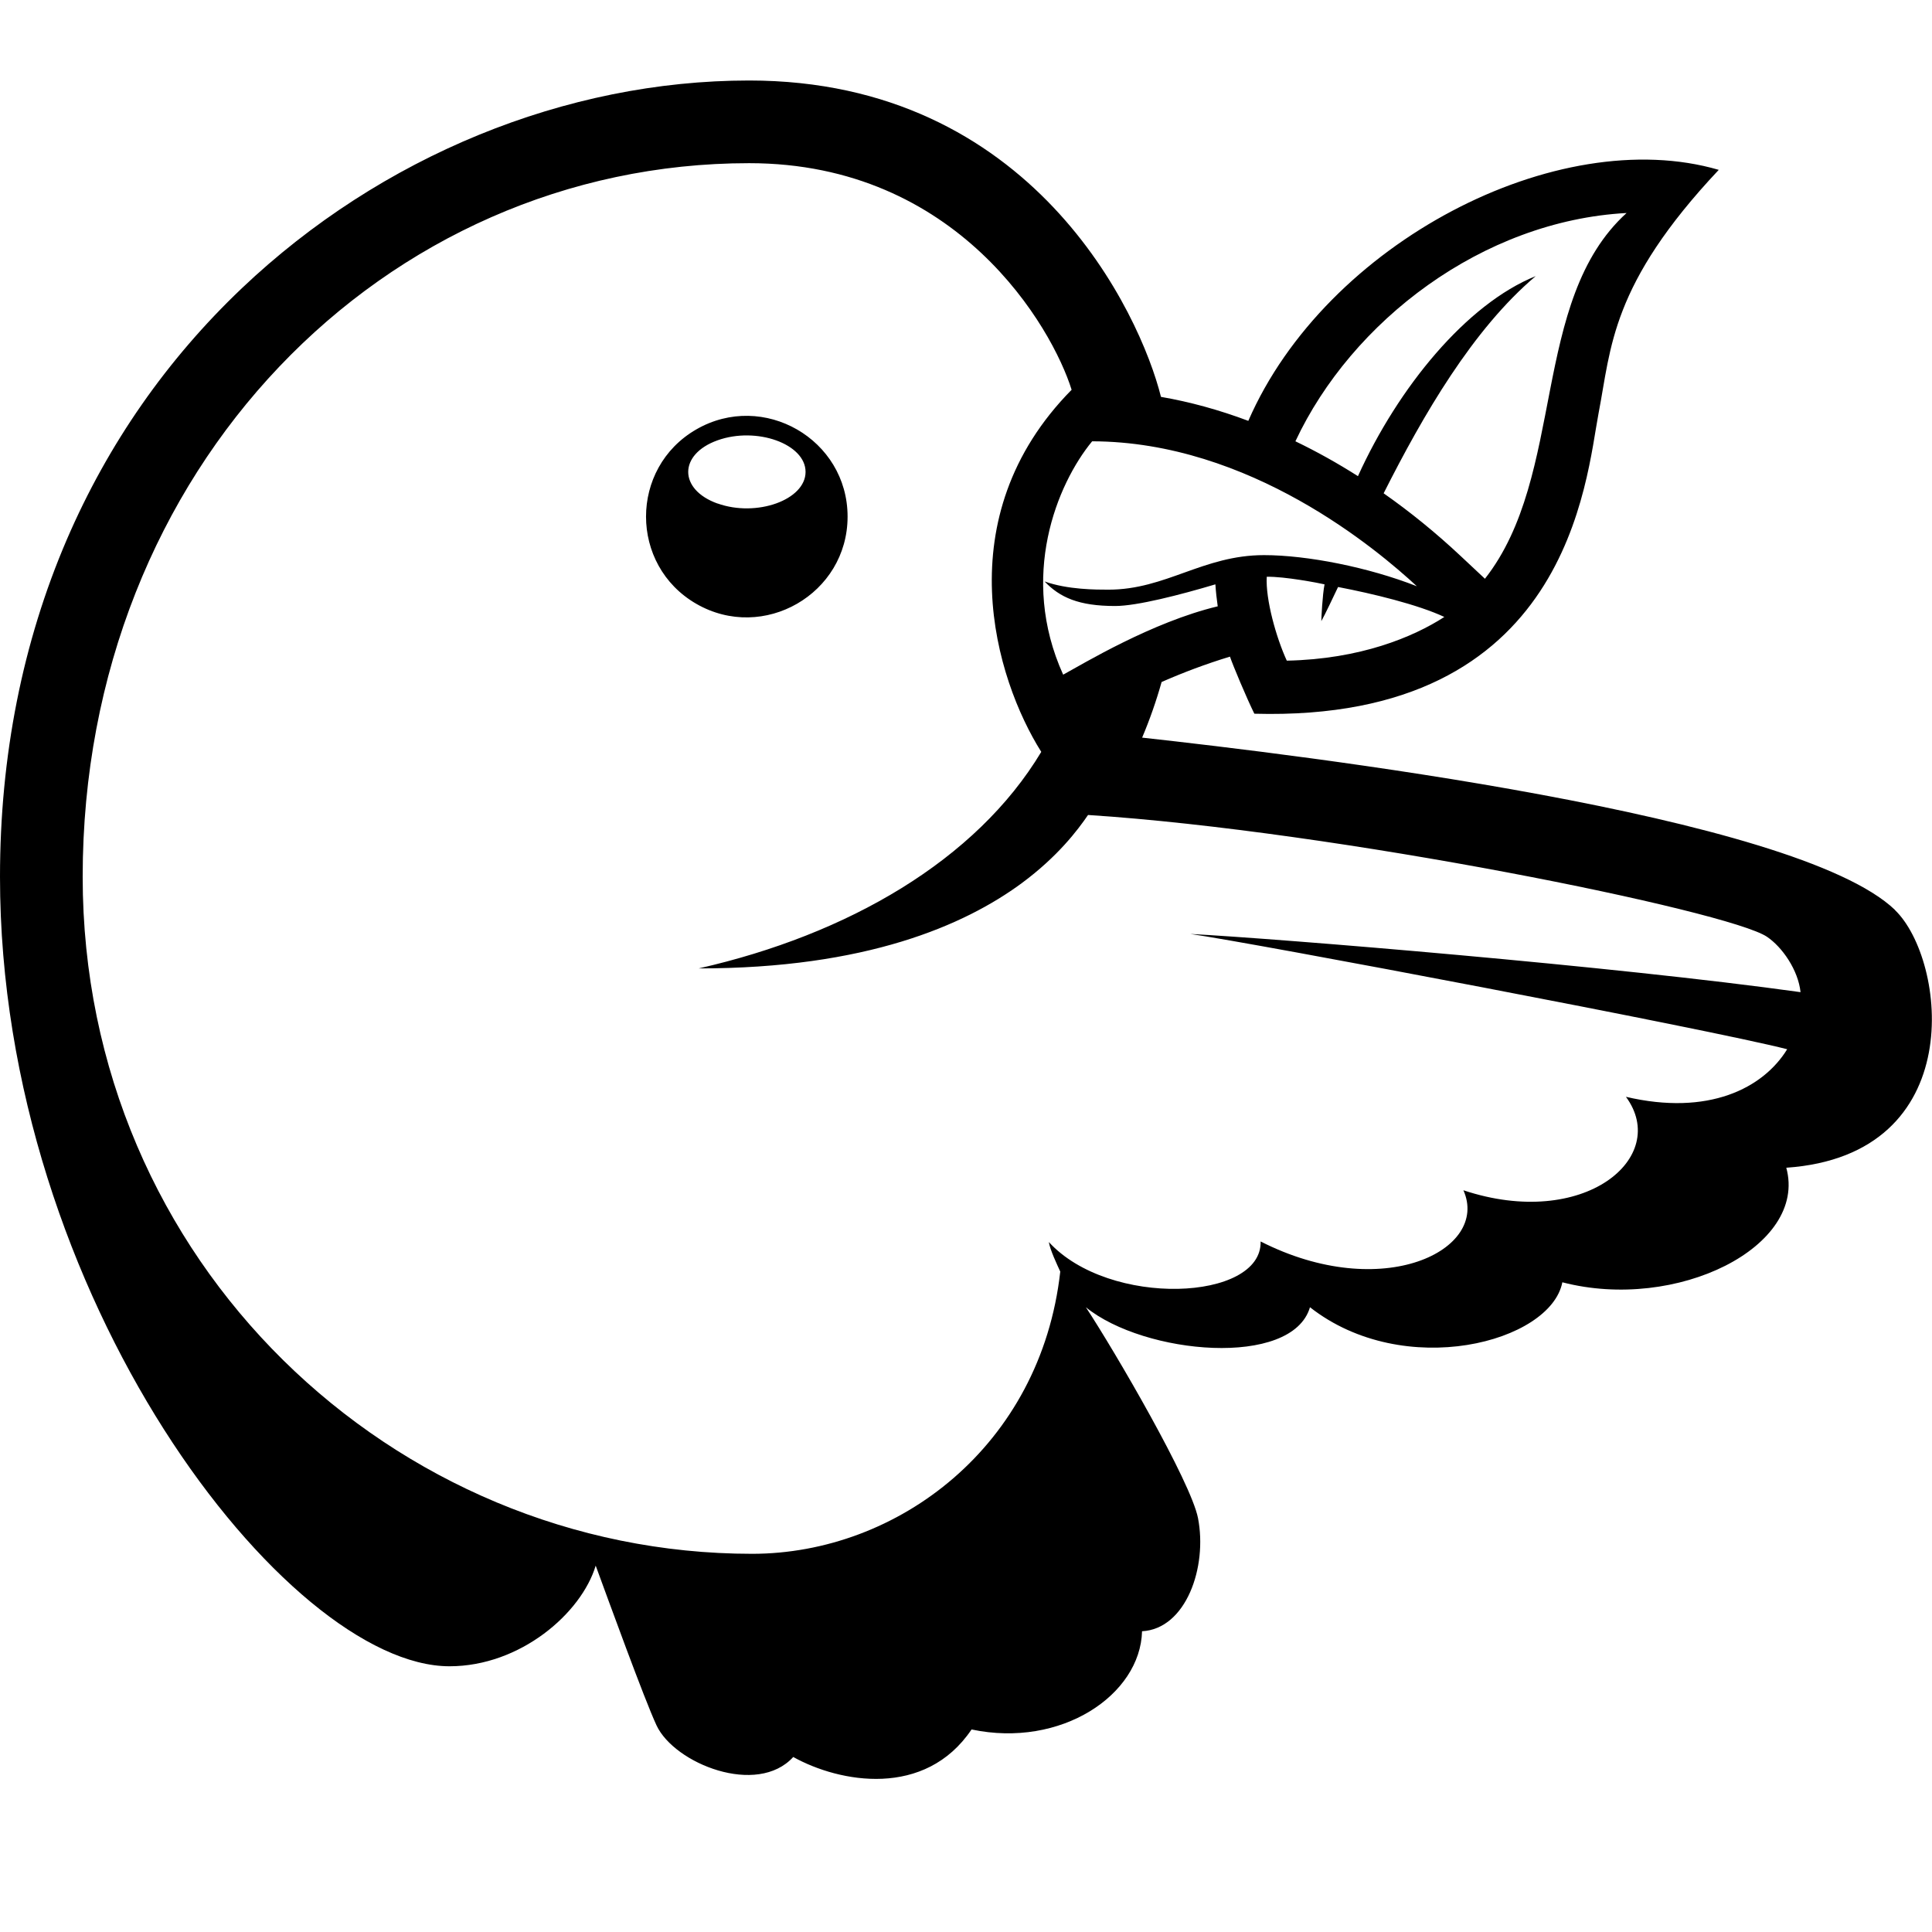
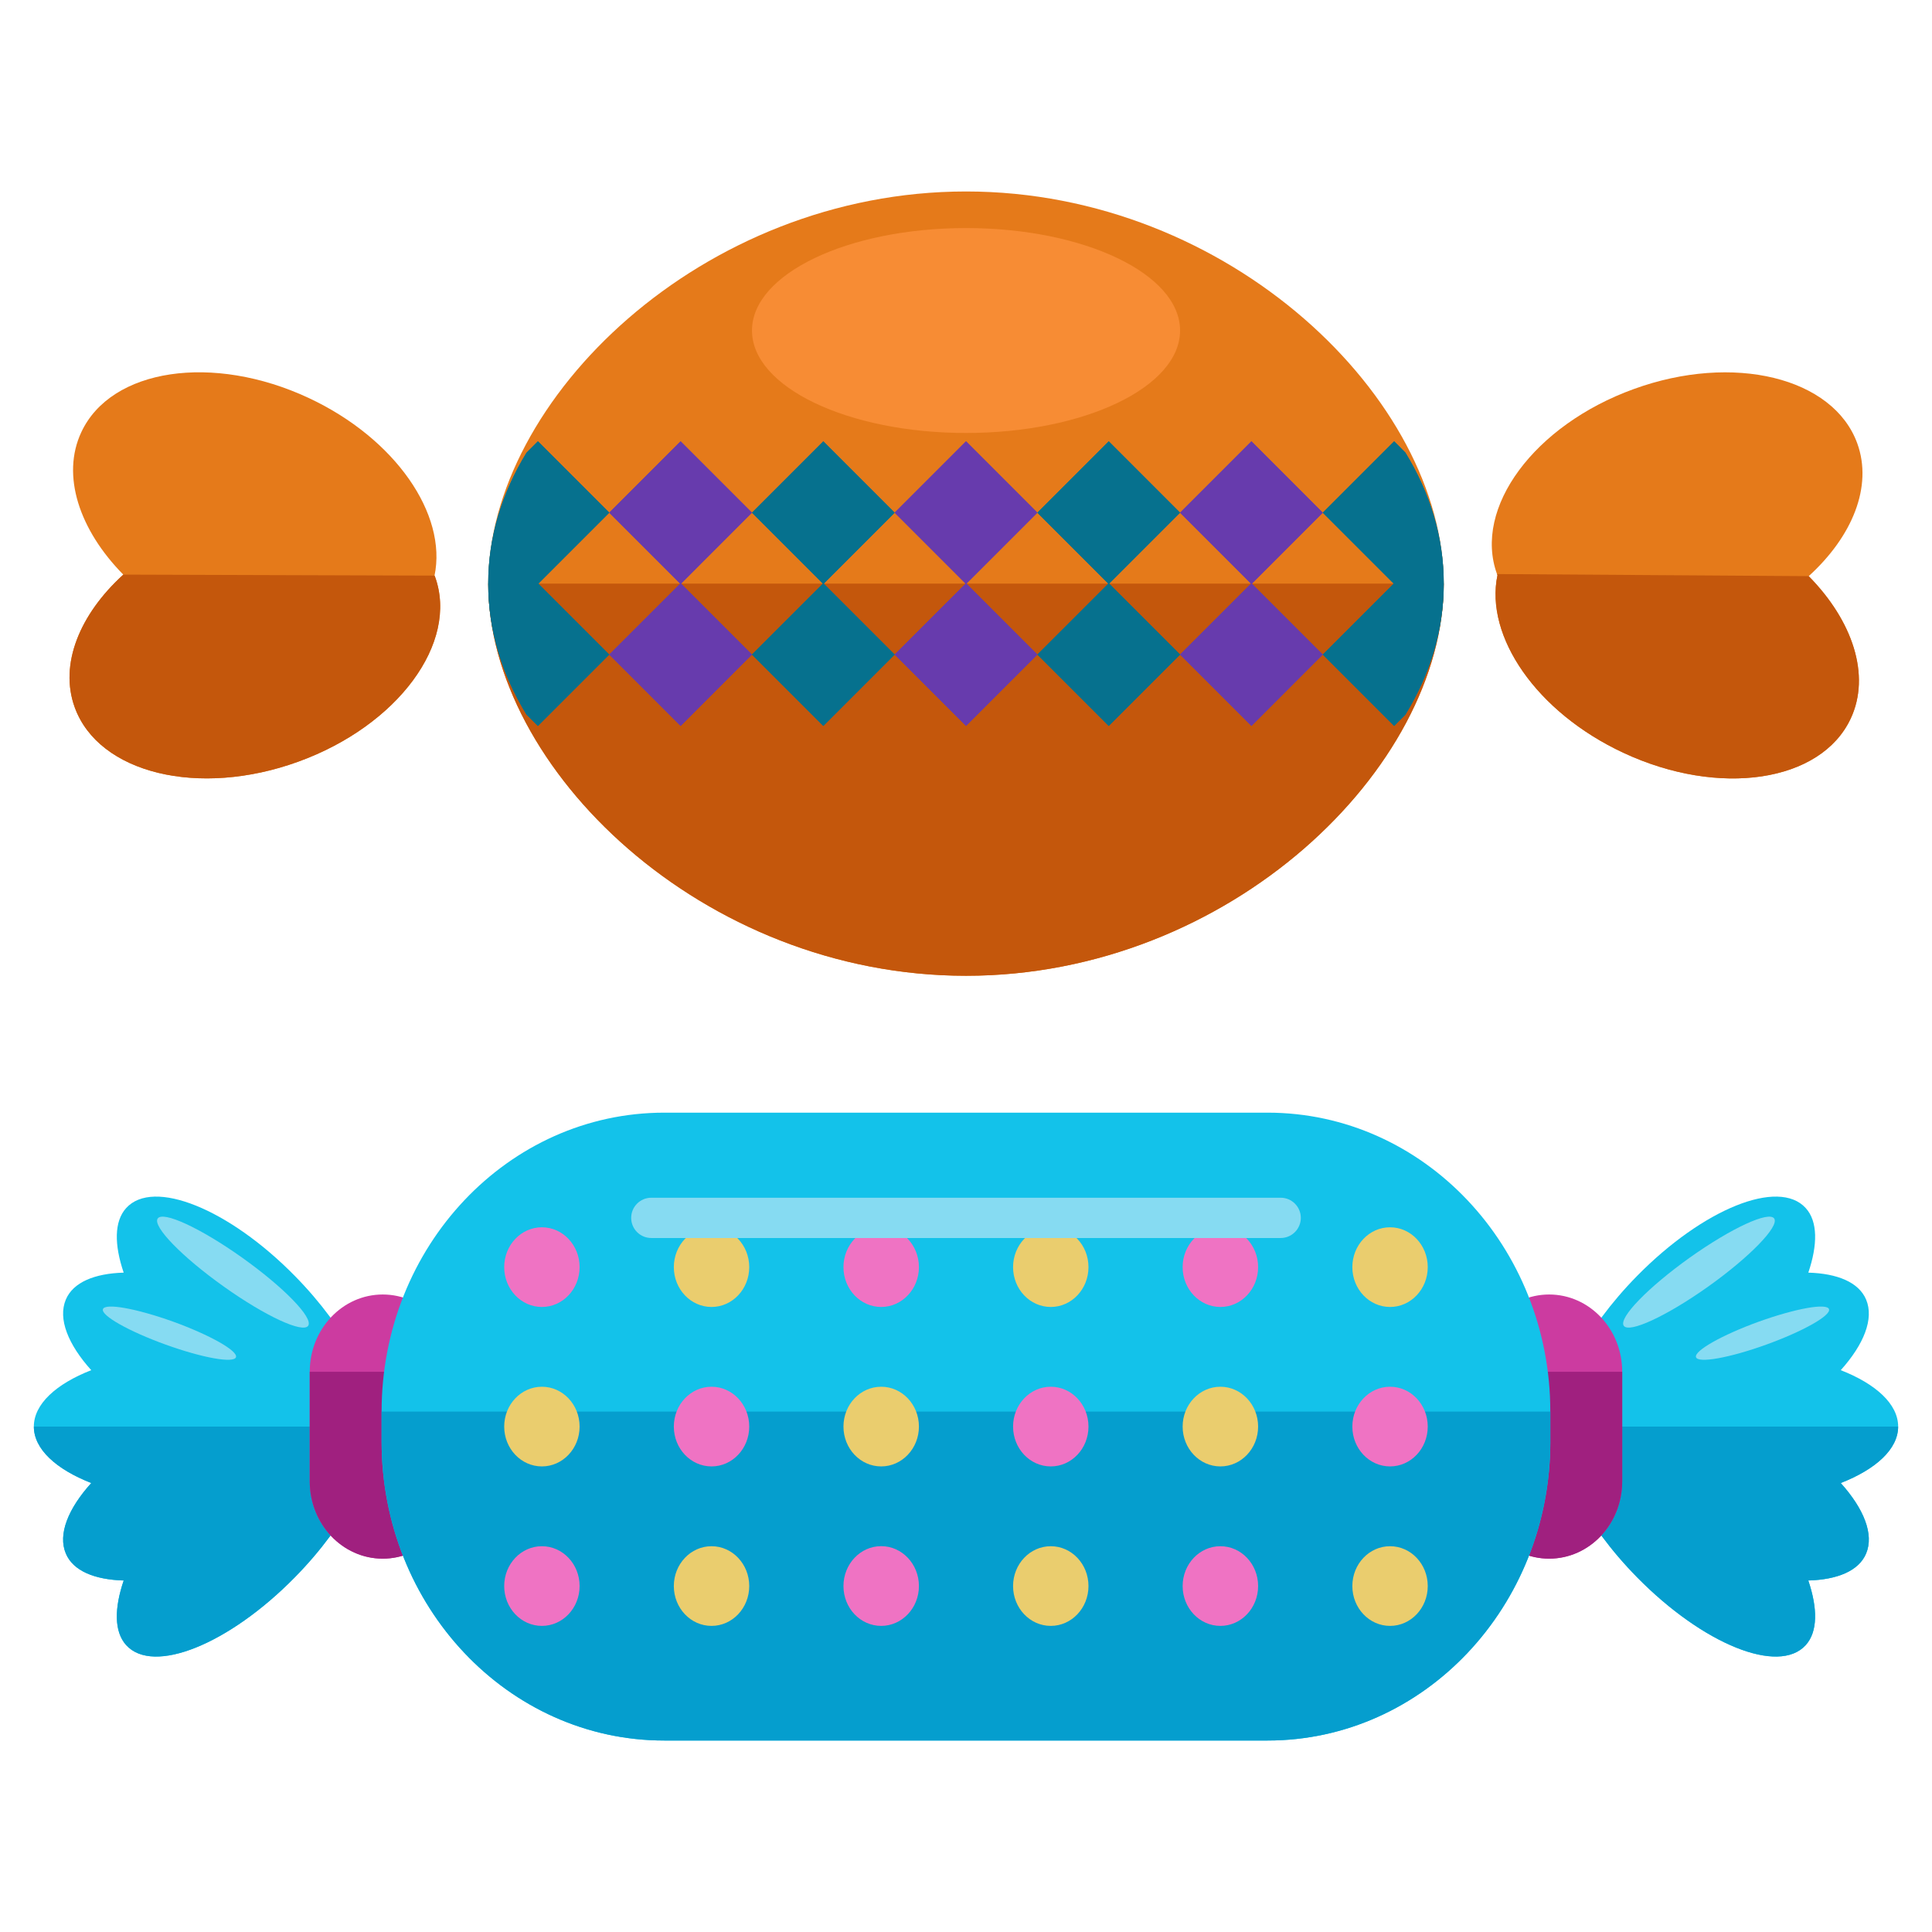
- <svg xmlns="http://www.w3.org/2000/svg" role="img" viewBox="0 0 24 24">
-   <path d="M23.542 11.305c-1.234-1.187-7.407-1.927-9.354-2.142.094-.222.175-.453.242-.691.266-.117.552-.225.849-.315.036.107.207.515.303.709 3.917.108 4.118-2.91 4.277-3.738.156-.808.148-1.59 1.492-3.018-2.001-.584-4.88.904-5.844 3.118-.362-.136-.726-.236-1.085-.298C14.163 3.892 12.823 1 9.306 1c-2.278 0-4.575.941-6.302 2.581-.93.884-1.661 1.932-2.173 3.119C.28 7.981 0 9.391 0 10.892c0 5.227 3.568 9.807 5.584 9.807.88 0 1.638-.659 1.816-1.25.149.406.606 1.665.756 1.985.223.475 1.249.885 1.698.392.577.321 1.638.514 2.215-.342 1.112.235 2.097-.428 2.118-1.22.546-.029.814-.796.695-1.406-.088-.449-1.027-2.063-1.393-2.619.725.59 2.562.756 2.784 0 1.169.917 2.991.436 3.135-.31 1.421.369 3.049-.442 2.782-1.423 2.282-.158 1.99-2.585 1.35-3.201zM17.599 7.282c-.601-.236-1.363-.386-1.897-.386-.757 0-1.219.429-1.932.429-.149 0-.506.001-.794-.102.189.198.423.305.877.305.271 0 .809-.139 1.245-.269.006.092.016.182.029.273-.816.195-1.672.714-1.92.849-.551-1.217-.077-2.368.36-2.899 1.962.004 3.548 1.352 4.032 1.799zm.849-.091l-.3-.281c-.308-.289-.629-.55-.96-.782.492-.975 1.109-2.039 1.889-2.698-.858.346-1.707 1.38-2.208 2.485-.255-.162-.515-.307-.777-.433.699-1.493 2.323-2.739 4.114-2.836-1.199 1.088-.749 3.258-1.76 4.544l.001.001zM15.985 8.207c-.132-.287-.265-.762-.249-1.042.222-.005.65.078.718.094-.026.131-.04.42-.04.457.042-.073.16-.324.208-.424.428.082.991.218 1.32.372-.388.251-1.045.524-1.956.543zm-7.072-1.952c-.485-.174-.485-.611 0-.785.485-.174 1.094.045 1.094.392 0 .348-.609.566-1.094.392zm1.616.162c0-.96-1.046-1.563-1.879-1.083-.833.48-.833 1.687 0 2.167.833.48 1.879-.123 1.879-1.083zm2.783-1.575c-1.565 1.586-.947 3.593-.377 4.498-.81 1.349-2.404 2.27-4.255 2.69 2.078 0 3.3-.535 4.011-1.058.453-.335.699-.664.825-.848 3.081.199 7.959 1.192 8.434 1.513.191.129.388.414.417.688-2.315-.324-6.488-.665-7.58-.723.776.11 6.433 1.181 7.414 1.432-.299.486-.979.831-2.003.591.554.754-.521 1.659-2.019 1.161.33.741-1.003 1.407-2.519.636.019.741-1.881.826-2.631.007.015.097.104.284.142.367-.242 2.163-2.014 3.506-3.829 3.506-4.443 0-8.315-3.61-8.315-8.411 0-5.076 3.752-8.864 8.279-8.864 2.594 0 3.765 2.042 4.006 2.815z" />
+ <svg xmlns="http://www.w3.org/2000/svg" version="1.1" id="Layer_1" x="0px" y="0px" width="66px" height="66px" viewBox="0 0 66 66" enable-background="new 0 0 66 66" xml:space="preserve">
+   <g>
+     <g>
+       <g>
+         <path fill="#E57A1A" d="M49.321,19.938c0,6.294-7.309,13.396-16.32,13.396c-9.014,0-16.322-7.102-16.322-13.396     S23.987,6.541,33.001,6.541C42.013,6.541,49.321,13.644,49.321,19.938z" />
+         <path fill="#C4570C" d="M49.321,19.938c0,6.294-7.309,13.396-16.32,13.396c-9.014,0-16.322-7.102-16.322-13.396" />
+         <g>
+           <path fill="#E57A1A" d="M14.86,19.699c-0.004-0.013-0.012-0.023-0.016-0.035c0.438-2.093-1.334-4.682-4.295-6.067      c-3.275-1.531-6.754-1.011-7.771,1.166c-0.693,1.479-0.068,3.343,1.434,4.867c-1.488,1.354-2.193,3.062-1.66,4.532      c0.818,2.259,4.236,3.092,7.635,1.859C13.587,24.789,15.679,21.961,14.86,19.699z" />
+           <path fill="#C4570C" d="M4.212,19.63c-1.488,1.354-2.193,3.062-1.66,4.532c0.818,2.259,4.236,3.092,7.635,1.859      c3.4-1.232,5.492-4.061,4.674-6.322c-0.004-0.013-0.012-0.023-0.016-0.035" />
+           <path fill="#E57A1A" d="M51.14,19.611c0.004,0.014,0.01,0.024,0.016,0.037c-0.439,2.094,1.334,4.682,4.293,6.065      c3.275,1.533,6.754,1.012,7.773-1.164c0.693-1.479,0.068-3.343-1.434-4.867c1.49-1.354,2.193-3.062,1.66-4.533      c-0.818-2.258-4.238-3.093-7.635-1.859C52.411,14.522,50.319,17.352,51.14,19.611z" />
+           <path fill="#C4570C" d="M51.14,19.611c0.004,0.014,0.01,0.024,0.016,0.037c-0.439,2.094,1.334,4.682,4.293,6.065      c3.275,1.533,6.754,1.012,7.773-1.164c0.693-1.479,0.068-3.343-1.434-4.867" />
+         </g>
+       </g>
+       <g>
+         <path fill="#06718E" d="M18.376,15.076l-0.391,0.391c-0.84,1.373-1.307,2.883-1.307,4.471s0.467,3.099,1.307,4.472l0.391,0.39     l2.438-2.438l-2.424-2.424l2.424-2.424L18.376,15.076z" />
+         <polygon fill="#673BAD" points="25.688,17.514 23.251,15.076 20.813,17.514 23.237,19.938 20.813,22.361 23.251,24.799      25.688,22.361 23.265,19.938    " />
+         <polygon fill="#06718E" points="30.563,17.514 28.126,15.076 25.688,17.514 28.112,19.938 25.688,22.361 28.126,24.799      30.563,22.361 28.14,19.938    " />
+         <polygon fill="#673BAD" points="35.438,17.514 33.001,15.076 30.563,17.514 32.987,19.938 30.563,22.361 33.001,24.799      35.438,22.361 33.015,19.938    " />
+         <polygon fill="#06718E" points="40.313,17.514 37.876,15.076 35.438,17.514 37.862,19.938 35.438,22.361 37.876,24.799      40.313,22.361 37.89,19.938    " />
+         <polygon fill="#673BAD" points="45.188,17.514 42.751,15.076 40.313,17.514 42.737,19.938 40.313,22.361 42.751,24.799      45.188,22.361 42.765,19.938    " />
+         <path fill="#06718E" d="M48.009,15.46l-0.383-0.384l-2.438,2.438l2.424,2.424l-2.424,2.424l2.438,2.438l0.383-0.384     c0.844-1.375,1.312-2.888,1.312-4.478S48.853,16.835,48.009,15.46z" />
+       </g>
+       <g>
+         <path fill="#06718E" d="M18.376,15.076l-0.391,0.391c-0.84,1.373-1.307,2.883-1.307,4.471s0.467,3.099,1.307,4.472l0.391,0.39     l2.438-2.438l-2.424-2.424l2.424-2.424L18.376,15.076z" />
+         <polygon fill="#673BAD" points="25.688,17.514 23.251,15.076 20.813,17.514 23.237,19.938 20.813,22.361 23.251,24.799      25.688,22.361 23.265,19.938    " />
+         <polygon fill="#06718E" points="30.563,17.514 28.126,15.076 25.688,17.514 28.112,19.938 25.688,22.361 28.126,24.799      30.563,22.361 28.14,19.938    " />
+         <polygon fill="#673BAD" points="35.438,17.514 33.001,15.076 30.563,17.514 32.987,19.938 30.563,22.361 33.001,24.799      35.438,22.361 33.015,19.938    " />
+         <polygon fill="#06718E" points="40.313,17.514 37.876,15.076 35.438,17.514 37.862,19.938 35.438,22.361 37.876,24.799      40.313,22.361 37.89,19.938    " />
+         <polygon fill="#673BAD" points="45.188,17.514 42.751,15.076 40.313,17.514 42.737,19.938 40.313,22.361 42.751,24.799      45.188,22.361 42.765,19.938    " />
+         <path fill="#06718E" d="M48.009,15.46l-0.383-0.384l-2.438,2.438l2.424,2.424l-2.424,2.424l2.438,2.438l0.383-0.384     c0.844-1.375,1.312-2.888,1.312-4.478S48.853,16.835,48.009,15.46z" />
+       </g>
+       <ellipse fill="#F78C34" cx="33.001" cy="11.291" rx="7.312" ry="3.5" />
+     </g>
+     <g>
+       <g>
+         <g>
+           <path fill="#13C2EA" d="M10.075,43.59c-2.256-2.297-4.84-3.34-5.764-2.322c-0.416,0.457-0.408,1.262-0.086,2.207      c-0.99,0.029-1.727,0.326-1.977,0.922c-0.275,0.656,0.078,1.531,0.869,2.41c-1.199,0.469-1.961,1.158-1.961,1.928      s0.762,1.459,1.961,1.928c-0.791,0.877-1.145,1.752-0.869,2.408c0.25,0.596,0.986,0.893,1.977,0.922      c-0.322,0.947-0.33,1.75,0.086,2.209c0.924,1.016,3.508-0.025,5.764-2.322c1.783-1.816,2.814-3.859,2.719-5.145      C12.89,47.449,11.858,45.404,10.075,43.59z" />
+           <path fill="#059ECE" d="M1.157,48.734c0,0.77,0.762,1.459,1.961,1.928c-0.791,0.877-1.145,1.752-0.869,2.408      c0.25,0.596,0.986,0.893,1.977,0.922c-0.322,0.947-0.33,1.75,0.086,2.209c0.924,1.016,3.508-0.025,5.764-2.322      c1.783-1.816,2.814-3.859,2.719-5.145" />
+           <path fill="#86DBF2" d="M10.53,45.287c-0.174,0.273-1.467-0.326-2.885-1.336c-1.422-1.01-2.434-2.051-2.26-2.322      c0.176-0.273,1.467,0.324,2.887,1.334C9.694,43.975,10.704,45.014,10.53,45.287z" />
+           <path fill="#86DBF2" d="M8.062,46.363c-0.07,0.217-1.146,0.025-2.4-0.428c-1.256-0.453-2.217-0.994-2.146-1.211      c0.07-0.219,1.143-0.025,2.4,0.426C7.167,45.604,8.13,46.146,8.062,46.363z" />
+         </g>
+         <g>
+           <path fill="#13C2EA" d="M55.923,43.59c2.258-2.297,4.838-3.34,5.762-2.322c0.418,0.457,0.41,1.262,0.09,2.207      c0.988,0.029,1.725,0.326,1.975,0.922c0.275,0.656-0.078,1.531-0.867,2.41c1.199,0.469,1.961,1.158,1.961,1.928      s-0.762,1.459-1.961,1.928c0.789,0.877,1.143,1.752,0.867,2.408c-0.25,0.596-0.986,0.893-1.975,0.922      c0.32,0.947,0.328,1.75-0.09,2.209c-0.924,1.016-3.504-0.025-5.762-2.322c-1.785-1.816-2.814-3.859-2.721-5.145      C53.108,47.449,54.138,45.404,55.923,43.59z" />
+           <path fill="#059ECE" d="M64.843,48.734c0,0.77-0.762,1.459-1.961,1.928c0.789,0.877,1.143,1.752,0.867,2.408      c-0.25,0.596-0.986,0.893-1.975,0.922c0.32,0.947,0.328,1.75-0.09,2.209c-0.924,1.016-3.504-0.025-5.762-2.322      c-1.785-1.816-2.814-3.859-2.721-5.145" />
+           <path fill="#86DBF2" d="M55.468,45.287c0.174,0.273,1.465-0.326,2.887-1.336c1.418-1.01,2.43-2.051,2.256-2.322      c-0.174-0.273-1.467,0.324-2.887,1.334C56.306,43.975,55.294,45.014,55.468,45.287z" />
+           <path fill="#86DBF2" d="M57.938,46.363c0.07,0.217,1.143,0.025,2.398-0.428c1.254-0.453,2.217-0.994,2.146-1.211      c-0.07-0.219-1.143-0.025-2.4,0.426C58.831,45.604,57.868,46.146,57.938,46.363z" />
+         </g>
+       </g>
+       <g>
+         <g>
+           <path fill="#CC3BA0" d="M15.571,50.605c0,1.459-1.117,2.641-2.496,2.641l0,0c-1.377,0-2.494-1.182-2.494-2.641v-3.744      c0-1.457,1.117-2.639,2.494-2.639l0,0c1.379,0,2.496,1.182,2.496,2.639V50.605z" />
+           <path fill="#A0207F" d="M15.571,46.861v3.744c0,1.459-1.117,2.641-2.496,2.641l0,0c-1.377,0-2.494-1.182-2.494-2.641v-3.744" />
+         </g>
+         <g>
+           <path fill="#CC3BA0" d="M55.417,50.605c0,1.459-1.117,2.641-2.496,2.641l0,0c-1.375,0-2.494-1.182-2.494-2.641v-3.744      c0-1.457,1.119-2.639,2.494-2.639l0,0c1.379,0,2.496,1.182,2.496,2.639V50.605z" />
+           <path fill="#A0207F" d="M55.417,46.861v3.744c0,1.459-1.117,2.641-2.496,2.641l0,0c-1.375,0-2.494-1.182-2.494-2.641v-3.744" />
+         </g>
+       </g>
+       <path fill="#13C2EA" d="M52.962,49.244c0,5.641-4.326,10.215-9.66,10.215H22.694c-5.334,0-9.658-4.574-9.658-10.215v-1.021    c0-5.641,4.324-10.213,9.658-10.213h20.607c5.334,0,9.66,4.572,9.66,10.213V49.244z" />
+       <path fill="#059ECE" d="M52.962,48.223v1.021c0,5.641-4.326,10.215-9.66,10.215H22.694c-5.334,0-9.658-4.574-9.658-10.215v-1.021" />
+       <g>
+         <g>
+           <ellipse fill="#EF73C3" cx="18.512" cy="43.287" rx="1.288" ry="1.361" />
+           <ellipse fill="#EACD6E" cx="24.307" cy="43.287" rx="1.288" ry="1.361" />
+           <path fill="#EF73C3" d="M31.392,43.287c0,0.752-0.58,1.361-1.289,1.361c-0.713,0-1.289-0.609-1.289-1.361      s0.576-1.363,1.289-1.363C30.812,41.924,31.392,42.535,31.392,43.287z" />
+           <ellipse fill="#EACD6E" cx="35.896" cy="43.287" rx="1.288" ry="1.361" />
+           <ellipse fill="#EF73C3" cx="41.69" cy="43.287" rx="1.289" ry="1.361" />
+           <ellipse fill="#EACD6E" cx="47.486" cy="43.287" rx="1.288" ry="1.361" />
+         </g>
+         <g>
+           <ellipse fill="#EACD6E" cx="18.512" cy="48.734" rx="1.288" ry="1.361" />
+           <ellipse fill="#EF73C3" cx="24.307" cy="48.734" rx="1.288" ry="1.361" />
+           <path fill="#EACD6E" d="M31.392,48.734c0,0.752-0.58,1.361-1.289,1.361c-0.713,0-1.289-0.609-1.289-1.361      c0-0.754,0.576-1.361,1.289-1.361C30.812,47.373,31.392,47.98,31.392,48.734z" />
+           <ellipse fill="#EF73C3" cx="35.896" cy="48.734" rx="1.288" ry="1.361" />
+           <ellipse fill="#EACD6E" cx="41.69" cy="48.734" rx="1.289" ry="1.361" />
+           <ellipse fill="#EF73C3" cx="47.486" cy="48.734" rx="1.288" ry="1.361" />
+         </g>
+         <g>
+           <ellipse fill="#EF73C3" cx="18.512" cy="54.182" rx="1.288" ry="1.361" />
+           <ellipse fill="#EACD6E" cx="24.307" cy="54.182" rx="1.288" ry="1.361" />
+           <path fill="#EF73C3" d="M31.392,54.182c0,0.752-0.58,1.361-1.289,1.361c-0.713,0-1.289-0.609-1.289-1.361      s0.576-1.363,1.289-1.363C30.812,52.818,31.392,53.43,31.392,54.182z" />
+           <ellipse fill="#EACD6E" cx="35.896" cy="54.182" rx="1.288" ry="1.361" />
+           <ellipse fill="#EF73C3" cx="41.69" cy="54.182" rx="1.289" ry="1.361" />
+           <ellipse fill="#EACD6E" cx="47.486" cy="54.182" rx="1.288" ry="1.361" />
+         </g>
+       </g>
+     </g>
+     <path fill="#86DBF2" d="M44.438,41.604c0,0.381-0.309,0.688-0.688,0.688h-21.5c-0.381,0-0.688-0.307-0.688-0.688l0,0   c0-0.379,0.307-0.688,0.688-0.688h21.5C44.13,40.916,44.438,41.225,44.438,41.604L44.438,41.604z" />
+   </g>
</svg>
